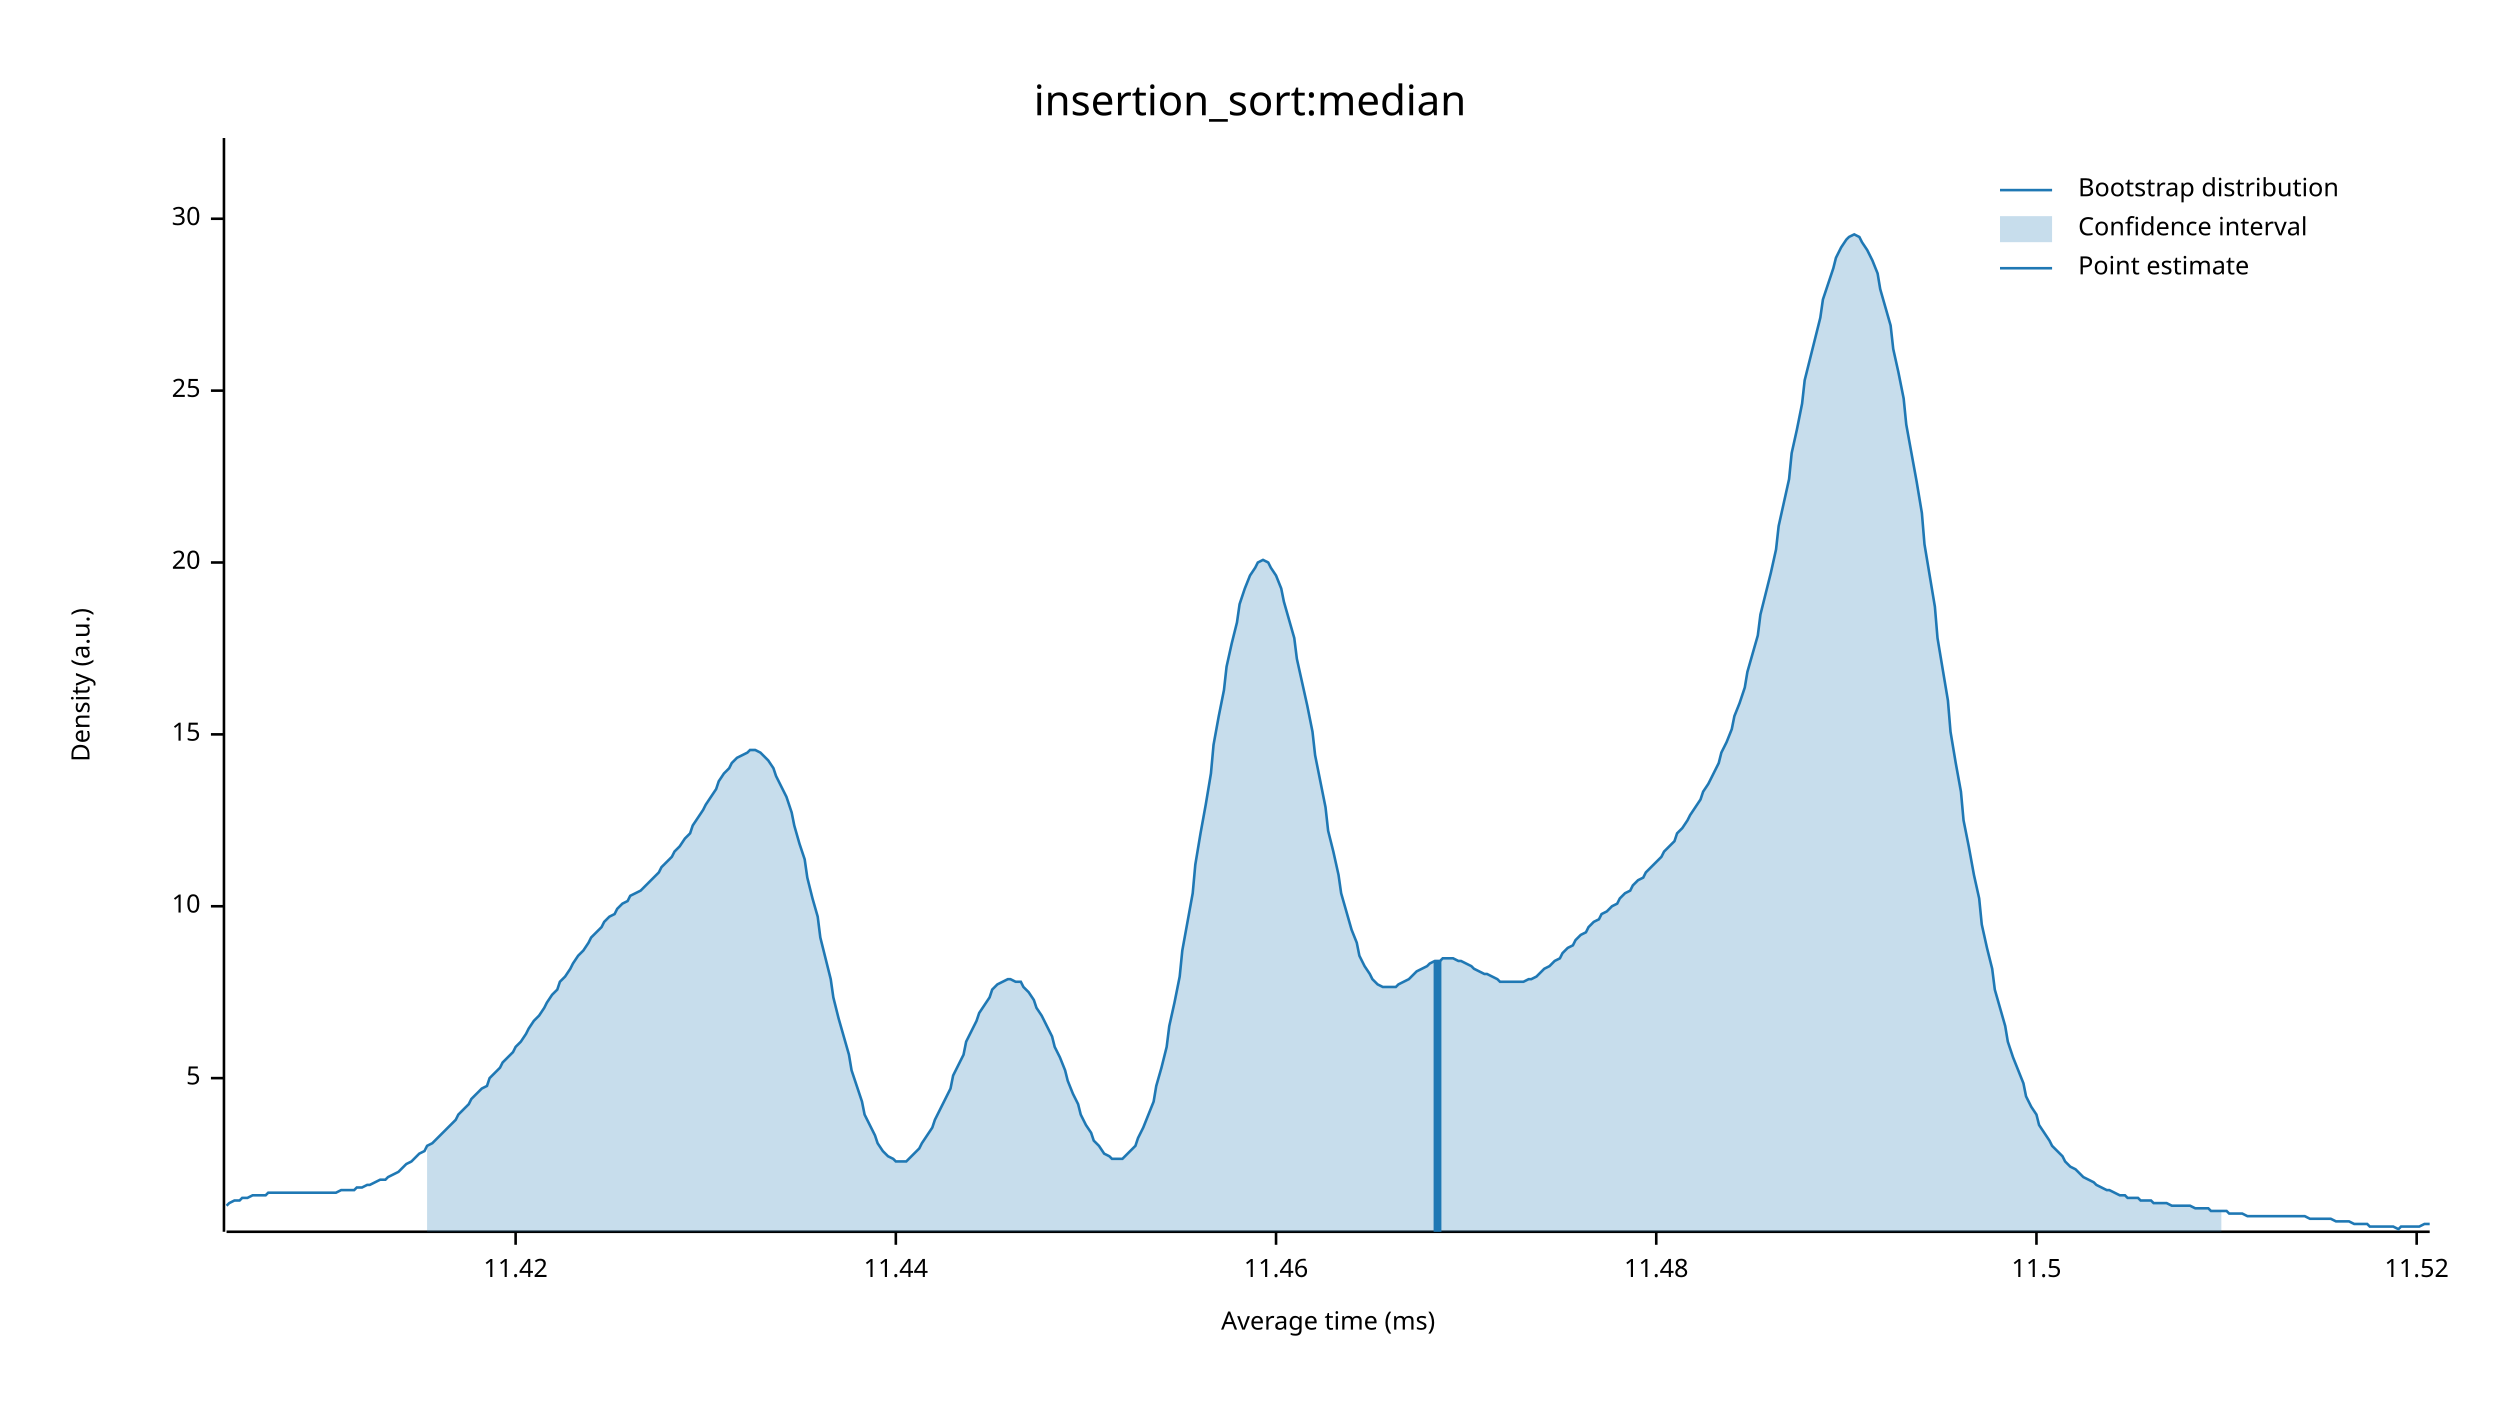
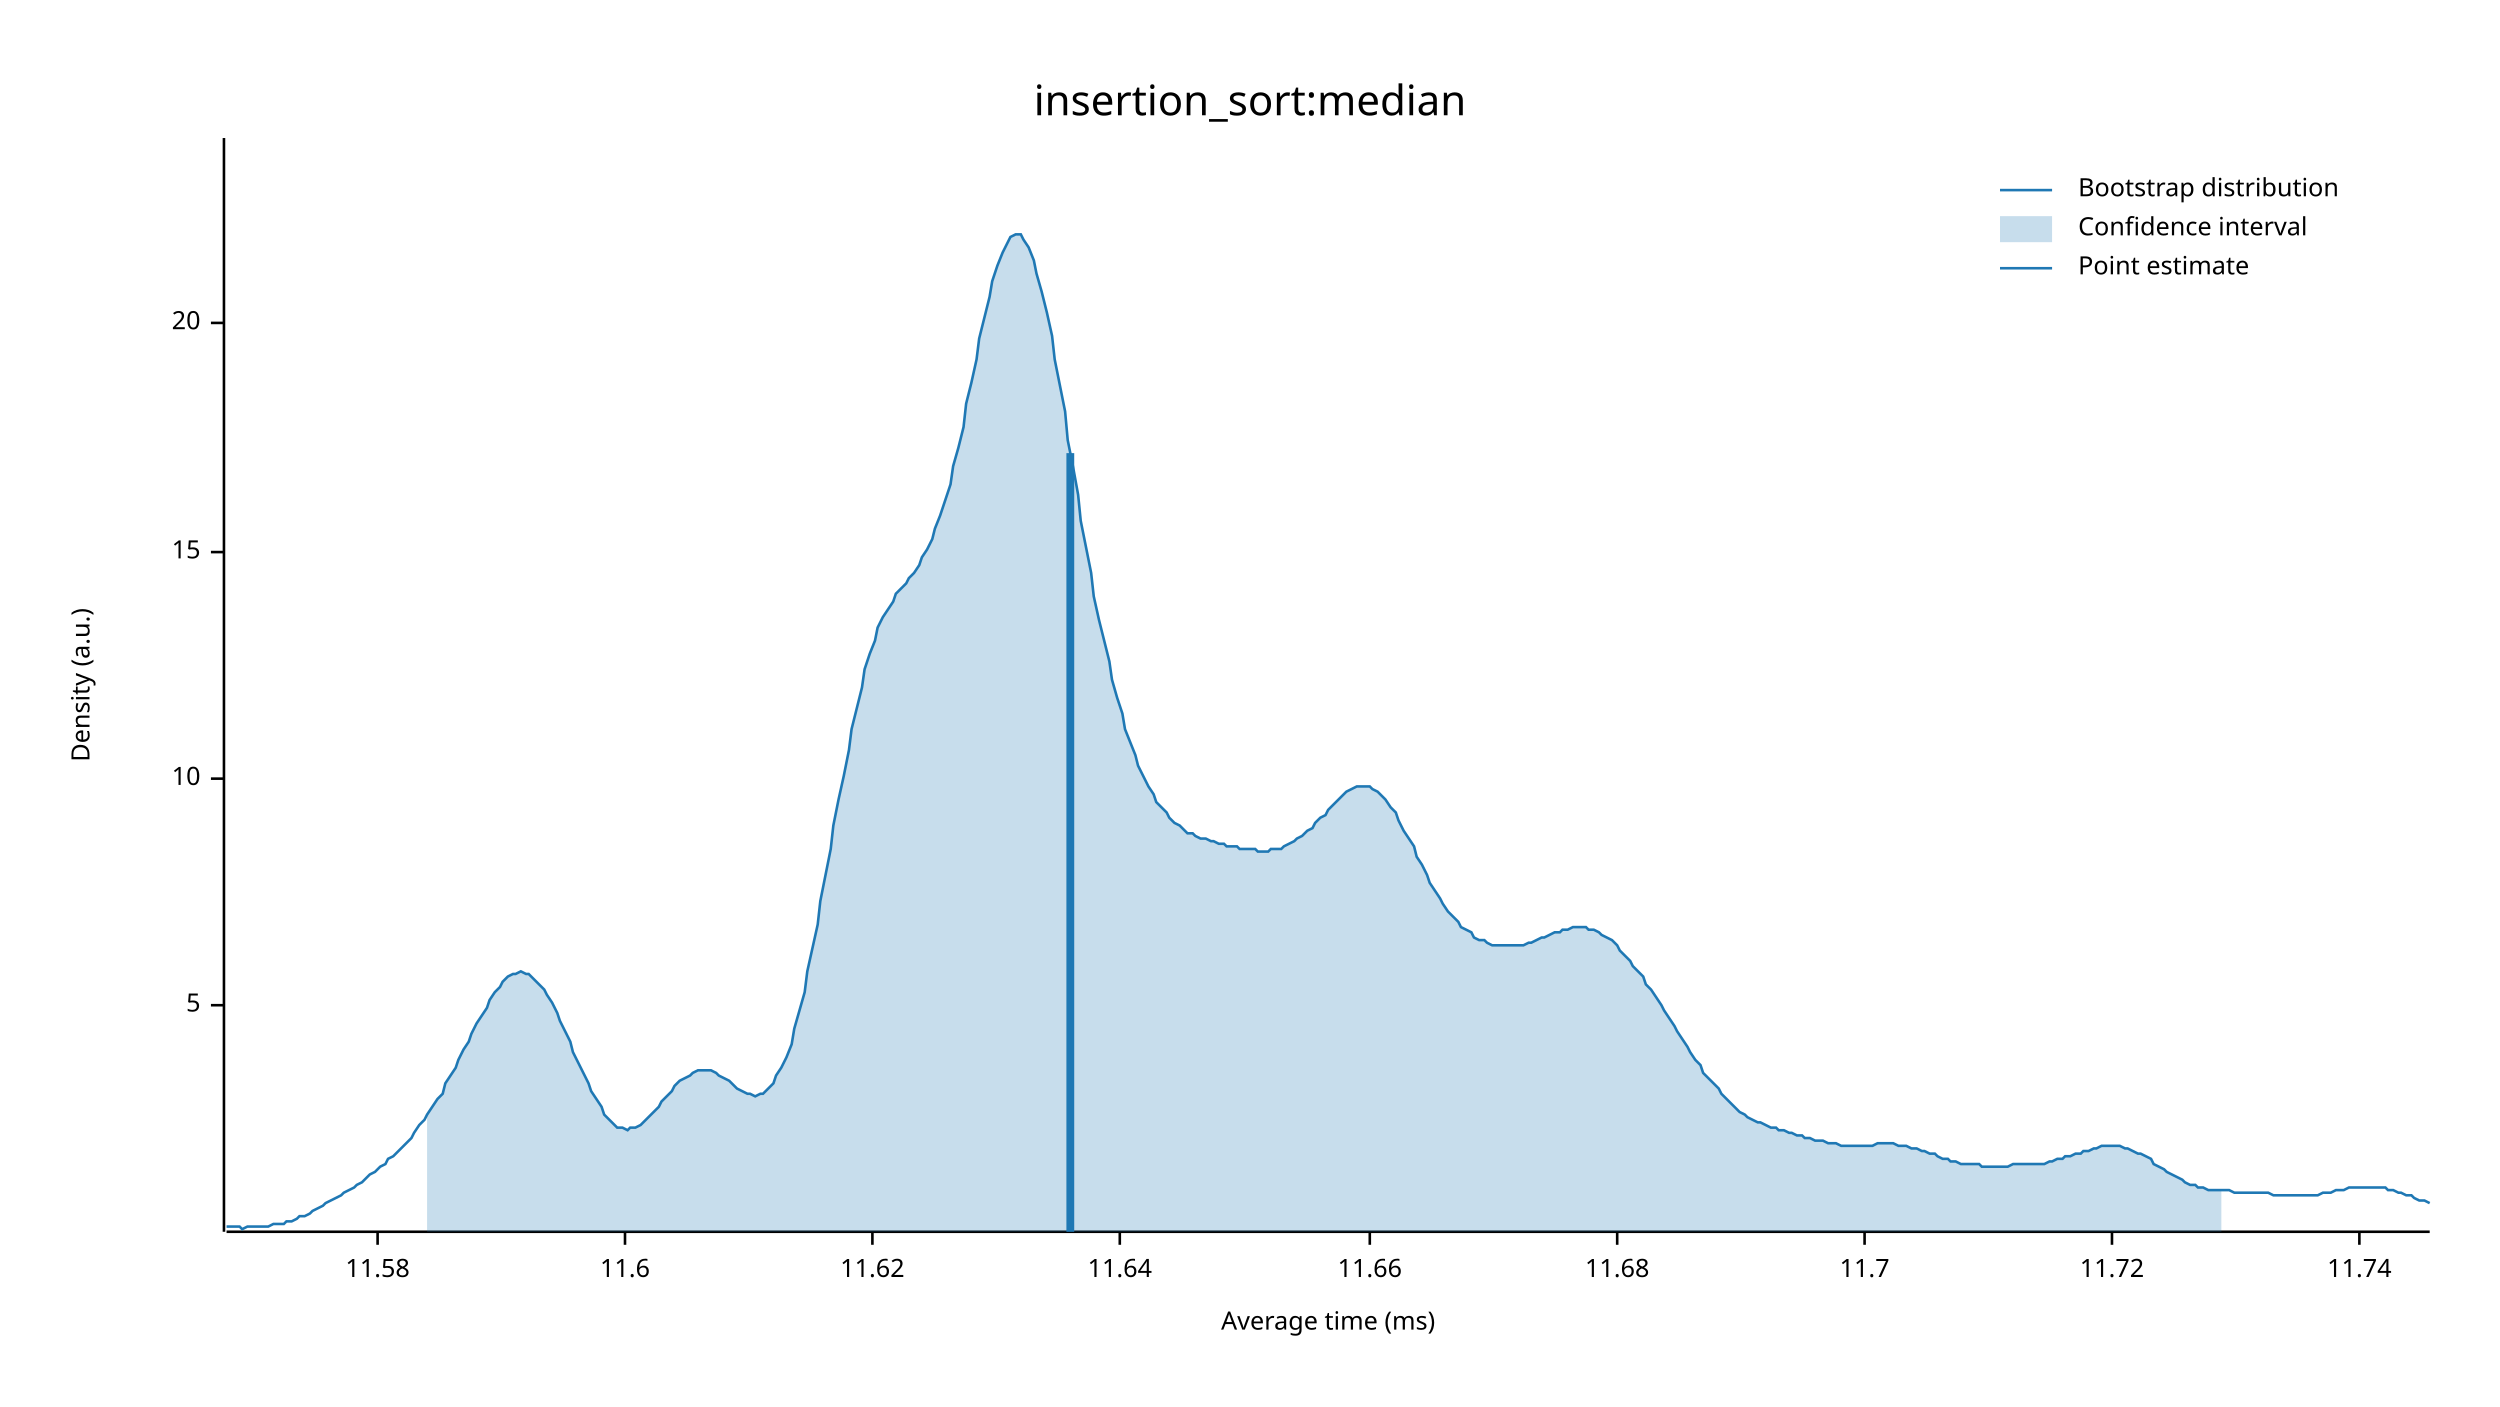
<svg xmlns="http://www.w3.org/2000/svg" width="960" height="540" viewBox="0 0 960 540">
  <text x="480" y="32" dy="0.76em" text-anchor="middle" font-family="sans-serif" font-size="16.129" opacity="1" fill="#000000">
insertion_sort:median
</text>
  <text x="27" y="263" dy="0.76em" text-anchor="middle" font-family="sans-serif" font-size="9.677" opacity="1" fill="#000000" transform="rotate(270, 27, 263)">
Density (a.u.)
</text>
  <text x="510" y="513" dy="-0.5ex" text-anchor="middle" font-family="sans-serif" font-size="9.677" opacity="1" fill="#000000">
Average time (ms)
</text>
  <polyline fill="none" opacity="1" stroke="#000000" stroke-width="1" points="86,53 86,473 " />
-   <text x="77" y="414" dy="0.5ex" text-anchor="end" font-family="sans-serif" font-size="9.677" opacity="1" fill="#000000">
+   <text x="77" y="386" dy="0.5ex" text-anchor="end" font-family="sans-serif" font-size="9.677" opacity="1" fill="#000000">
5
</text>
-   <polyline fill="none" opacity="1" stroke="#000000" stroke-width="1" points="81,414 86,414 " />
-   <text x="77" y="348" dy="0.5ex" text-anchor="end" font-family="sans-serif" font-size="9.677" opacity="1" fill="#000000">
+   <polyline fill="none" opacity="1" stroke="#000000" stroke-width="1" points="81,386 86,386 " />
+   <text x="77" y="299" dy="0.5ex" text-anchor="end" font-family="sans-serif" font-size="9.677" opacity="1" fill="#000000">
10
</text>
-   <polyline fill="none" opacity="1" stroke="#000000" stroke-width="1" points="81,348 86,348 " />
-   <text x="77" y="282" dy="0.5ex" text-anchor="end" font-family="sans-serif" font-size="9.677" opacity="1" fill="#000000">
+   <polyline fill="none" opacity="1" stroke="#000000" stroke-width="1" points="81,299 86,299 " />
+   <text x="77" y="212" dy="0.5ex" text-anchor="end" font-family="sans-serif" font-size="9.677" opacity="1" fill="#000000">
15
</text>
-   <polyline fill="none" opacity="1" stroke="#000000" stroke-width="1" points="81,282 86,282 " />
-   <text x="77" y="216" dy="0.5ex" text-anchor="end" font-family="sans-serif" font-size="9.677" opacity="1" fill="#000000">
+   <polyline fill="none" opacity="1" stroke="#000000" stroke-width="1" points="81,212 86,212 " />
+   <text x="77" y="124" dy="0.5ex" text-anchor="end" font-family="sans-serif" font-size="9.677" opacity="1" fill="#000000">
20
</text>
-   <polyline fill="none" opacity="1" stroke="#000000" stroke-width="1" points="81,216 86,216 " />
-   <text x="77" y="150" dy="0.5ex" text-anchor="end" font-family="sans-serif" font-size="9.677" opacity="1" fill="#000000">
- 25
+   <polyline fill="none" opacity="1" stroke="#000000" stroke-width="1" points="81,124 86,124 " />
+   <polyline fill="none" opacity="1" stroke="#000000" stroke-width="1" points="87,473 933,473 " />
+   <text x="145" y="483" dy="0.76em" text-anchor="middle" font-family="sans-serif" font-size="9.677" opacity="1" fill="#000000">
+ 11.58
</text>
-   <polyline fill="none" opacity="1" stroke="#000000" stroke-width="1" points="81,150 86,150 " />
-   <text x="77" y="84" dy="0.5ex" text-anchor="end" font-family="sans-serif" font-size="9.677" opacity="1" fill="#000000">
- 30
+   <polyline fill="none" opacity="1" stroke="#000000" stroke-width="1" points="145,473 145,478 " />
+   <text x="240" y="483" dy="0.76em" text-anchor="middle" font-family="sans-serif" font-size="9.677" opacity="1" fill="#000000">
+ 11.6
</text>
-   <polyline fill="none" opacity="1" stroke="#000000" stroke-width="1" points="81,84 86,84 " />
-   <polyline fill="none" opacity="1" stroke="#000000" stroke-width="1" points="87,473 933,473 " />
-   <text x="198" y="483" dy="0.76em" text-anchor="middle" font-family="sans-serif" font-size="9.677" opacity="1" fill="#000000">
- 11.42
+   <polyline fill="none" opacity="1" stroke="#000000" stroke-width="1" points="240,473 240,478 " />
+   <text x="335" y="483" dy="0.76em" text-anchor="middle" font-family="sans-serif" font-size="9.677" opacity="1" fill="#000000">
+ 11.62
</text>
-   <polyline fill="none" opacity="1" stroke="#000000" stroke-width="1" points="198,473 198,478 " />
-   <text x="344" y="483" dy="0.76em" text-anchor="middle" font-family="sans-serif" font-size="9.677" opacity="1" fill="#000000">
- 11.44
+   <polyline fill="none" opacity="1" stroke="#000000" stroke-width="1" points="335,473 335,478 " />
+   <text x="430" y="483" dy="0.76em" text-anchor="middle" font-family="sans-serif" font-size="9.677" opacity="1" fill="#000000">
+ 11.64
</text>
-   <polyline fill="none" opacity="1" stroke="#000000" stroke-width="1" points="344,473 344,478 " />
-   <text x="490" y="483" dy="0.76em" text-anchor="middle" font-family="sans-serif" font-size="9.677" opacity="1" fill="#000000">
- 11.46
+   <polyline fill="none" opacity="1" stroke="#000000" stroke-width="1" points="430,473 430,478 " />
+   <text x="526" y="483" dy="0.76em" text-anchor="middle" font-family="sans-serif" font-size="9.677" opacity="1" fill="#000000">
+ 11.66
</text>
-   <polyline fill="none" opacity="1" stroke="#000000" stroke-width="1" points="490,473 490,478 " />
-   <text x="636" y="483" dy="0.76em" text-anchor="middle" font-family="sans-serif" font-size="9.677" opacity="1" fill="#000000">
- 11.48
+   <polyline fill="none" opacity="1" stroke="#000000" stroke-width="1" points="526,473 526,478 " />
+   <text x="621" y="483" dy="0.76em" text-anchor="middle" font-family="sans-serif" font-size="9.677" opacity="1" fill="#000000">
+ 11.68
</text>
-   <polyline fill="none" opacity="1" stroke="#000000" stroke-width="1" points="636,473 636,478 " />
-   <text x="782" y="483" dy="0.76em" text-anchor="middle" font-family="sans-serif" font-size="9.677" opacity="1" fill="#000000">
- 11.5
+   <polyline fill="none" opacity="1" stroke="#000000" stroke-width="1" points="621,473 621,478 " />
+   <text x="716" y="483" dy="0.76em" text-anchor="middle" font-family="sans-serif" font-size="9.677" opacity="1" fill="#000000">
+ 11.7
</text>
-   <polyline fill="none" opacity="1" stroke="#000000" stroke-width="1" points="782,473 782,478 " />
-   <text x="928" y="483" dy="0.76em" text-anchor="middle" font-family="sans-serif" font-size="9.677" opacity="1" fill="#000000">
- 11.52
+   <polyline fill="none" opacity="1" stroke="#000000" stroke-width="1" points="716,473 716,478 " />
+   <text x="811" y="483" dy="0.76em" text-anchor="middle" font-family="sans-serif" font-size="9.677" opacity="1" fill="#000000">
+ 11.72
</text>
-   <polyline fill="none" opacity="1" stroke="#000000" stroke-width="1" points="928,473 928,478 " />
-   <polyline fill="none" opacity="1" stroke="#1F78B4" stroke-width="1" points="87,463 88,462 90,461 92,461 93,460 95,460 97,459 98,459 100,459 102,459 103,458 105,458 107,458 109,458 110,458 112,458 114,458 115,458 117,458 119,458 120,458 122,458 124,458 125,458 127,458 129,458 131,457 132,457 134,457 136,457 137,456 139,456 141,455 142,455 144,454 146,453 148,453 149,452 151,451 153,450 154,449 156,447 158,446 159,445 161,443 163,442 164,440 166,439 168,437 170,435 171,434 173,432 175,430 176,428 178,426 180,424 181,422 183,420 185,418 187,417 188,414 190,412 192,410 193,408 195,406 197,404 198,402 200,400 202,397 203,395 205,392 207,390 209,387 210,385 212,382 214,380 215,377 217,375 219,372 220,370 222,367 224,365 226,362 227,360 229,358 231,356 232,354 234,352 236,351 237,349 239,347 241,346 242,344 244,343 246,342 248,340 249,339 251,337 253,335 254,333 256,331 258,329 259,327 261,325 263,322 265,320 266,317 268,314 270,311 271,309 273,306 275,303 276,300 278,297 280,295 281,293 283,291 285,290 287,289 288,288 290,288 292,289 293,290 295,292 297,295 298,298 300,302 302,306 304,312 305,317 307,324 309,330 310,337 312,345 314,352 315,360 317,368 319,376 320,383 322,391 324,398 326,405 327,411 329,417 331,423 332,428 334,432 336,436 337,439 339,442 341,444 343,445 344,446 346,446 348,446 349,445 351,443 353,441 354,439 356,436 358,433 359,430 361,426 363,422 365,418 366,413 368,409 370,405 371,400 373,396 375,392 376,389 378,386 380,383 381,380 383,378 385,377 387,376 388,376 390,377 392,377 393,379 395,381 397,384 398,387 400,390 402,394 404,398 405,402 407,406 409,411 410,415 412,420 414,424 415,428 417,432 419,435 420,438 422,440 424,443 426,444 427,445 429,445 431,445 432,444 434,442 436,440 437,437 439,433 441,428 443,423 444,417 446,410 448,402 449,394 451,385 453,375 454,365 456,354 458,343 459,332 461,320 463,309 465,297 466,286 468,275 470,265 471,256 473,247 475,239 476,232 478,226 480,221 482,218 483,216 485,215 487,216 488,218 490,221 492,226 493,231 495,238 497,245 498,253 500,262 502,271 504,281 505,290 507,300 509,310 510,319 512,327 514,336 515,343 517,350 519,357 521,362 522,367 524,371 526,374 527,376 529,378 531,379 532,379 534,379 536,379 537,378 539,377 541,376 543,374 544,373 546,372 548,371 549,370 551,369 553,369 554,368 556,368 558,368 560,369 561,369 563,370 565,371 566,372 568,373 570,374 571,374 573,375 575,376 576,377 578,377 580,377 582,377 583,377 585,377 587,376 588,376 590,375 592,373 593,372 595,371 597,369 599,368 600,366 602,364 604,363 605,361 607,359 609,358 610,356 612,354 614,353 615,351 617,350 619,348 621,347 622,345 624,343 626,342 627,340 629,338 631,337 632,335 634,333 636,331 638,329 639,327 641,325 643,323 644,320 646,318 648,315 649,313 651,310 653,307 654,304 656,301 658,297 660,293 661,289 663,285 665,280 666,275 668,270 670,264 671,258 673,251 675,244 676,236 678,228 680,220 682,211 683,202 685,193 687,184 688,174 690,165 692,155 693,146 695,138 697,130 699,122 700,115 702,109 704,103 705,99 707,95 709,92 710,91 712,90 714,91 715,93 717,96 719,100 721,105 722,111 724,118 726,125 727,134 729,143 731,153 732,163 734,174 736,185 738,197 739,209 741,221 743,233 744,245 746,257 748,269 749,281 751,293 753,304 754,315 756,325 758,336 760,345 761,355 763,364 765,372 766,380 768,387 770,394 771,400 773,406 775,411 777,416 778,421 780,425 782,428 783,432 785,435 787,438 788,440 790,442 792,444 793,446 795,448 797,449 799,451 800,452 802,453 804,454 805,455 807,456 809,457 810,457 812,458 814,459 816,459 817,460 819,460 821,460 822,461 824,461 826,461 827,462 829,462 831,462 832,462 834,463 836,463 838,463 839,463 841,463 843,464 844,464 846,464 848,464 849,465 851,465 853,465 855,465 856,466 858,466 860,466 861,466 863,467 865,467 866,467 868,467 870,467 871,467 873,467 875,467 877,467 878,467 880,467 882,467 883,467 885,467 887,468 888,468 890,468 892,468 894,468 895,468 897,469 899,469 900,469 902,469 904,470 905,470 907,470 909,470 910,471 912,471 914,471 916,471 917,471 919,471 921,472 922,471 924,471 926,471 927,471 929,471 931,470 933,470 " />
-   <polygon opacity="0.25" fill="#1F78B4" points="164,440 166,439 168,437 170,435 171,434 173,432 175,430 176,428 178,426 180,424 181,422 183,420 185,418 187,417 188,414 190,412 192,410 193,408 195,406 197,404 198,402 200,400 202,397 203,395 205,392 207,390 209,387 210,385 212,382 214,380 215,377 217,375 219,372 220,370 222,367 224,365 226,362 227,360 229,358 231,356 232,354 234,352 236,351 237,349 239,347 241,346 242,344 244,343 246,342 248,340 249,339 251,337 253,335 254,333 256,331 258,329 259,327 261,325 263,322 265,320 266,317 268,314 270,311 271,309 273,306 275,303 276,300 278,297 280,295 281,293 283,291 285,290 287,289 288,288 290,288 292,289 293,290 295,292 297,295 298,298 300,302 302,306 304,312 305,317 307,324 309,330 310,337 312,345 314,352 315,360 317,368 319,376 320,383 322,391 324,398 326,405 327,411 329,417 331,423 332,428 334,432 336,436 337,439 339,442 341,444 343,445 344,446 346,446 348,446 349,445 351,443 353,441 354,439 356,436 358,433 359,430 361,426 363,422 365,418 366,413 368,409 370,405 371,400 373,396 375,392 376,389 378,386 380,383 381,380 383,378 385,377 387,376 388,376 390,377 392,377 393,379 395,381 397,384 398,387 400,390 402,394 404,398 405,402 407,406 409,411 410,415 412,420 414,424 415,428 417,432 419,435 420,438 422,440 424,443 426,444 427,445 429,445 431,445 432,444 434,442 436,440 437,437 439,433 441,428 443,423 444,417 446,410 448,402 449,394 451,385 453,375 454,365 456,354 458,343 459,332 461,320 463,309 465,297 466,286 468,275 470,265 471,256 473,247 475,239 476,232 478,226 480,221 482,218 483,216 485,215 487,216 488,218 490,221 492,226 493,231 495,238 497,245 498,253 500,262 502,271 504,281 505,290 507,300 509,310 510,319 512,327 514,336 515,343 517,350 519,357 521,362 522,367 524,371 526,374 527,376 529,378 531,379 532,379 534,379 536,379 537,378 539,377 541,376 543,374 544,373 546,372 548,371 549,370 551,369 553,369 554,368 556,368 558,368 560,369 561,369 563,370 565,371 566,372 568,373 570,374 571,374 573,375 575,376 576,377 578,377 580,377 582,377 583,377 585,377 587,376 588,376 590,375 592,373 593,372 595,371 597,369 599,368 600,366 602,364 604,363 605,361 607,359 609,358 610,356 612,354 614,353 615,351 617,350 619,348 621,347 622,345 624,343 626,342 627,340 629,338 631,337 632,335 634,333 636,331 638,329 639,327 641,325 643,323 644,320 646,318 648,315 649,313 651,310 653,307 654,304 656,301 658,297 660,293 661,289 663,285 665,280 666,275 668,270 670,264 671,258 673,251 675,244 676,236 678,228 680,220 682,211 683,202 685,193 687,184 688,174 690,165 692,155 693,146 695,138 697,130 699,122 700,115 702,109 704,103 705,99 707,95 709,92 710,91 712,90 714,91 715,93 717,96 719,100 721,105 722,111 724,118 726,125 727,134 729,143 731,153 732,163 734,174 736,185 738,197 739,209 741,221 743,233 744,245 746,257 748,269 749,281 751,293 753,304 754,315 756,325 758,336 760,345 761,355 763,364 765,372 766,380 768,387 770,394 771,400 773,406 775,411 777,416 778,421 780,425 782,428 783,432 785,435 787,438 788,440 790,442 792,444 793,446 795,448 797,449 799,451 800,452 802,453 804,454 805,455 807,456 809,457 810,457 812,458 814,459 816,459 817,460 819,460 821,460 822,461 824,461 826,461 827,462 829,462 831,462 832,462 834,463 836,463 838,463 839,463 841,463 843,464 844,464 846,464 848,464 849,465 851,465 853,465 853,473 164,473 " />
-   <polyline fill="none" opacity="1" stroke="#1F78B4" stroke-width="3" points="552,473 552,369 " />
+   <polyline fill="none" opacity="1" stroke="#000000" stroke-width="1" points="811,473 811,478 " />
+   <text x="906" y="483" dy="0.76em" text-anchor="middle" font-family="sans-serif" font-size="9.677" opacity="1" fill="#000000">
+ 11.74
+ </text>
+   <polyline fill="none" opacity="1" stroke="#000000" stroke-width="1" points="906,473 906,478 " />
+   <polyline fill="none" opacity="1" stroke="#1F78B4" stroke-width="1" points="87,471 88,471 90,471 92,471 93,472 95,471 97,471 98,471 100,471 102,471 103,471 105,470 107,470 109,470 110,469 112,469 114,468 115,467 117,467 119,466 120,465 122,464 124,463 125,462 127,461 129,460 131,459 132,458 134,457 136,456 137,455 139,454 141,452 142,451 144,450 146,448 148,447 149,445 151,444 153,442 154,441 156,439 158,437 159,435 161,432 163,430 164,428 166,425 168,422 170,420 171,416 173,413 175,410 176,407 178,403 180,400 181,397 183,393 185,390 187,387 188,384 190,381 192,379 193,377 195,375 197,374 198,374 200,373 202,374 203,374 205,376 207,378 209,380 210,382 212,385 214,389 215,392 217,396 219,400 220,404 222,408 224,412 226,416 227,419 229,422 231,425 232,428 234,430 236,432 237,433 239,433 241,434 242,433 244,433 246,432 248,430 249,429 251,427 253,425 254,423 256,421 258,419 259,417 261,415 263,414 265,413 266,412 268,411 270,411 271,411 273,411 275,412 276,413 278,414 280,415 281,416 283,418 285,419 287,420 288,420 290,421 292,420 293,420 295,418 297,416 298,413 300,410 302,406 304,401 305,395 307,388 309,381 310,373 312,364 314,355 315,346 317,336 319,326 320,317 322,307 324,298 326,288 327,280 329,272 331,264 332,257 334,251 336,246 337,241 339,237 341,234 343,231 344,228 346,226 348,224 349,222 351,220 353,217 354,214 356,211 358,207 359,203 361,198 363,192 365,186 366,179 368,172 370,164 371,155 373,147 375,138 376,130 378,122 380,114 381,108 383,102 385,97 387,93 388,91 390,90 392,90 393,92 395,95 397,100 398,105 400,112 402,120 404,129 405,138 407,148 409,158 410,169 412,179 414,190 415,200 417,210 419,220 420,229 422,238 424,246 426,254 427,261 429,268 431,274 432,280 434,285 436,290 437,294 439,298 441,302 443,305 444,308 446,310 448,312 449,314 451,316 453,317 454,318 456,320 458,320 459,321 461,322 463,322 465,323 466,323 468,324 470,324 471,325 473,325 475,325 476,326 478,326 480,326 482,326 483,327 485,327 487,327 488,326 490,326 492,326 493,325 495,324 497,323 498,322 500,321 502,319 504,318 505,316 507,314 509,313 510,311 512,309 514,307 515,306 517,304 519,303 521,302 522,302 524,302 526,302 527,303 529,304 531,306 532,307 534,310 536,312 537,315 539,319 541,322 543,325 544,329 546,332 548,336 549,339 551,342 553,345 554,347 556,350 558,352 560,354 561,356 563,357 565,358 566,360 568,361 570,361 571,362 573,363 575,363 576,363 578,363 580,363 582,363 583,363 585,363 587,362 588,362 590,361 592,360 593,360 595,359 597,358 599,358 600,357 602,357 604,356 605,356 607,356 609,356 610,357 612,357 614,358 615,359 617,360 619,361 621,363 622,365 624,367 626,369 627,371 629,373 631,375 632,378 634,380 636,383 638,386 639,388 641,391 643,394 644,396 646,399 648,402 649,404 651,407 653,409 654,412 656,414 658,416 660,418 661,420 663,422 665,424 666,425 668,427 670,428 671,429 673,430 675,431 676,431 678,432 680,433 682,433 683,434 685,434 687,435 688,435 690,436 692,436 693,437 695,437 697,438 699,438 700,438 702,439 704,439 705,439 707,440 709,440 710,440 712,440 714,440 715,440 717,440 719,440 721,439 722,439 724,439 726,439 727,439 729,440 731,440 732,440 734,441 736,441 738,442 739,442 741,443 743,443 744,444 746,445 748,445 749,446 751,446 753,447 754,447 756,447 758,447 760,447 761,448 763,448 765,448 766,448 768,448 770,448 771,448 773,447 775,447 777,447 778,447 780,447 782,447 783,447 785,447 787,446 788,446 790,445 792,445 793,444 795,444 797,443 799,443 800,442 802,442 804,441 805,441 807,440 809,440 810,440 812,440 814,440 816,441 817,441 819,442 821,443 822,443 824,444 826,445 827,447 829,448 831,449 832,450 834,451 836,452 838,453 839,454 841,455 843,455 844,456 846,456 848,457 849,457 851,457 853,457 855,457 856,457 858,458 860,458 861,458 863,458 865,458 866,458 868,458 870,458 871,458 873,459 875,459 877,459 878,459 880,459 882,459 883,459 885,459 887,459 888,459 890,459 892,458 894,458 895,458 897,457 899,457 900,457 902,456 904,456 905,456 907,456 909,456 910,456 912,456 914,456 916,456 917,457 919,457 921,458 922,458 924,459 926,459 927,460 929,461 931,461 933,462 " />
+   <polygon opacity="0.25" fill="#1F78B4" points="164,428 166,425 168,422 170,420 171,416 173,413 175,410 176,407 178,403 180,400 181,397 183,393 185,390 187,387 188,384 190,381 192,379 193,377 195,375 197,374 198,374 200,373 202,374 203,374 205,376 207,378 209,380 210,382 212,385 214,389 215,392 217,396 219,400 220,404 222,408 224,412 226,416 227,419 229,422 231,425 232,428 234,430 236,432 237,433 239,433 241,434 242,433 244,433 246,432 248,430 249,429 251,427 253,425 254,423 256,421 258,419 259,417 261,415 263,414 265,413 266,412 268,411 270,411 271,411 273,411 275,412 276,413 278,414 280,415 281,416 283,418 285,419 287,420 288,420 290,421 292,420 293,420 295,418 297,416 298,413 300,410 302,406 304,401 305,395 307,388 309,381 310,373 312,364 314,355 315,346 317,336 319,326 320,317 322,307 324,298 326,288 327,280 329,272 331,264 332,257 334,251 336,246 337,241 339,237 341,234 343,231 344,228 346,226 348,224 349,222 351,220 353,217 354,214 356,211 358,207 359,203 361,198 363,192 365,186 366,179 368,172 370,164 371,155 373,147 375,138 376,130 378,122 380,114 381,108 383,102 385,97 387,93 388,91 390,90 392,90 393,92 395,95 397,100 398,105 400,112 402,120 404,129 405,138 407,148 409,158 410,169 412,179 414,190 415,200 417,210 419,220 420,229 422,238 424,246 426,254 427,261 429,268 431,274 432,280 434,285 436,290 437,294 439,298 441,302 443,305 444,308 446,310 448,312 449,314 451,316 453,317 454,318 456,320 458,320 459,321 461,322 463,322 465,323 466,323 468,324 470,324 471,325 473,325 475,325 476,326 478,326 480,326 482,326 483,327 485,327 487,327 488,326 490,326 492,326 493,325 495,324 497,323 498,322 500,321 502,319 504,318 505,316 507,314 509,313 510,311 512,309 514,307 515,306 517,304 519,303 521,302 522,302 524,302 526,302 527,303 529,304 531,306 532,307 534,310 536,312 537,315 539,319 541,322 543,325 544,329 546,332 548,336 549,339 551,342 553,345 554,347 556,350 558,352 560,354 561,356 563,357 565,358 566,360 568,361 570,361 571,362 573,363 575,363 576,363 578,363 580,363 582,363 583,363 585,363 587,362 588,362 590,361 592,360 593,360 595,359 597,358 599,358 600,357 602,357 604,356 605,356 607,356 609,356 610,357 612,357 614,358 615,359 617,360 619,361 621,363 622,365 624,367 626,369 627,371 629,373 631,375 632,378 634,380 636,383 638,386 639,388 641,391 643,394 644,396 646,399 648,402 649,404 651,407 653,409 654,412 656,414 658,416 660,418 661,420 663,422 665,424 666,425 668,427 670,428 671,429 673,430 675,431 676,431 678,432 680,433 682,433 683,434 685,434 687,435 688,435 690,436 692,436 693,437 695,437 697,438 699,438 700,438 702,439 704,439 705,439 707,440 709,440 710,440 712,440 714,440 715,440 717,440 719,440 721,439 722,439 724,439 726,439 727,439 729,440 731,440 732,440 734,441 736,441 738,442 739,442 741,443 743,443 744,444 746,445 748,445 749,446 751,446 753,447 754,447 756,447 758,447 760,447 761,448 763,448 765,448 766,448 768,448 770,448 771,448 773,447 775,447 777,447 778,447 780,447 782,447 783,447 785,447 787,446 788,446 790,445 792,445 793,444 795,444 797,443 799,443 800,442 802,442 804,441 805,441 807,440 809,440 810,440 812,440 814,440 816,441 817,441 819,442 821,443 822,443 824,444 826,445 827,447 829,448 831,449 832,450 834,451 836,452 838,453 839,454 841,455 843,455 844,456 846,456 848,457 849,457 851,457 853,457 853,473 164,473 " />
+   <polyline fill="none" opacity="1" stroke="#1F78B4" stroke-width="3" points="411,473 411,174 " />
  <text x="798" y="68" dy="0.76em" text-anchor="start" font-family="sans-serif" font-size="9.677" opacity="1" fill="#000000">
Bootstrap distribution
</text>
  <text x="798" y="83" dy="0.76em" text-anchor="start" font-family="sans-serif" font-size="9.677" opacity="1" fill="#000000">
Confidence interval
</text>
  <text x="798" y="98" dy="0.76em" text-anchor="start" font-family="sans-serif" font-size="9.677" opacity="1" fill="#000000">
Point estimate
</text>
  <polyline fill="none" opacity="1" stroke="#1F78B4" stroke-width="1" points="768,73 788,73 " />
  <rect x="768" y="83" width="20" height="10" opacity="0.25" fill="#1F78B4" stroke="none" />
  <polyline fill="none" opacity="1" stroke="#1F78B4" stroke-width="1" points="768,103 788,103 " />
</svg>
